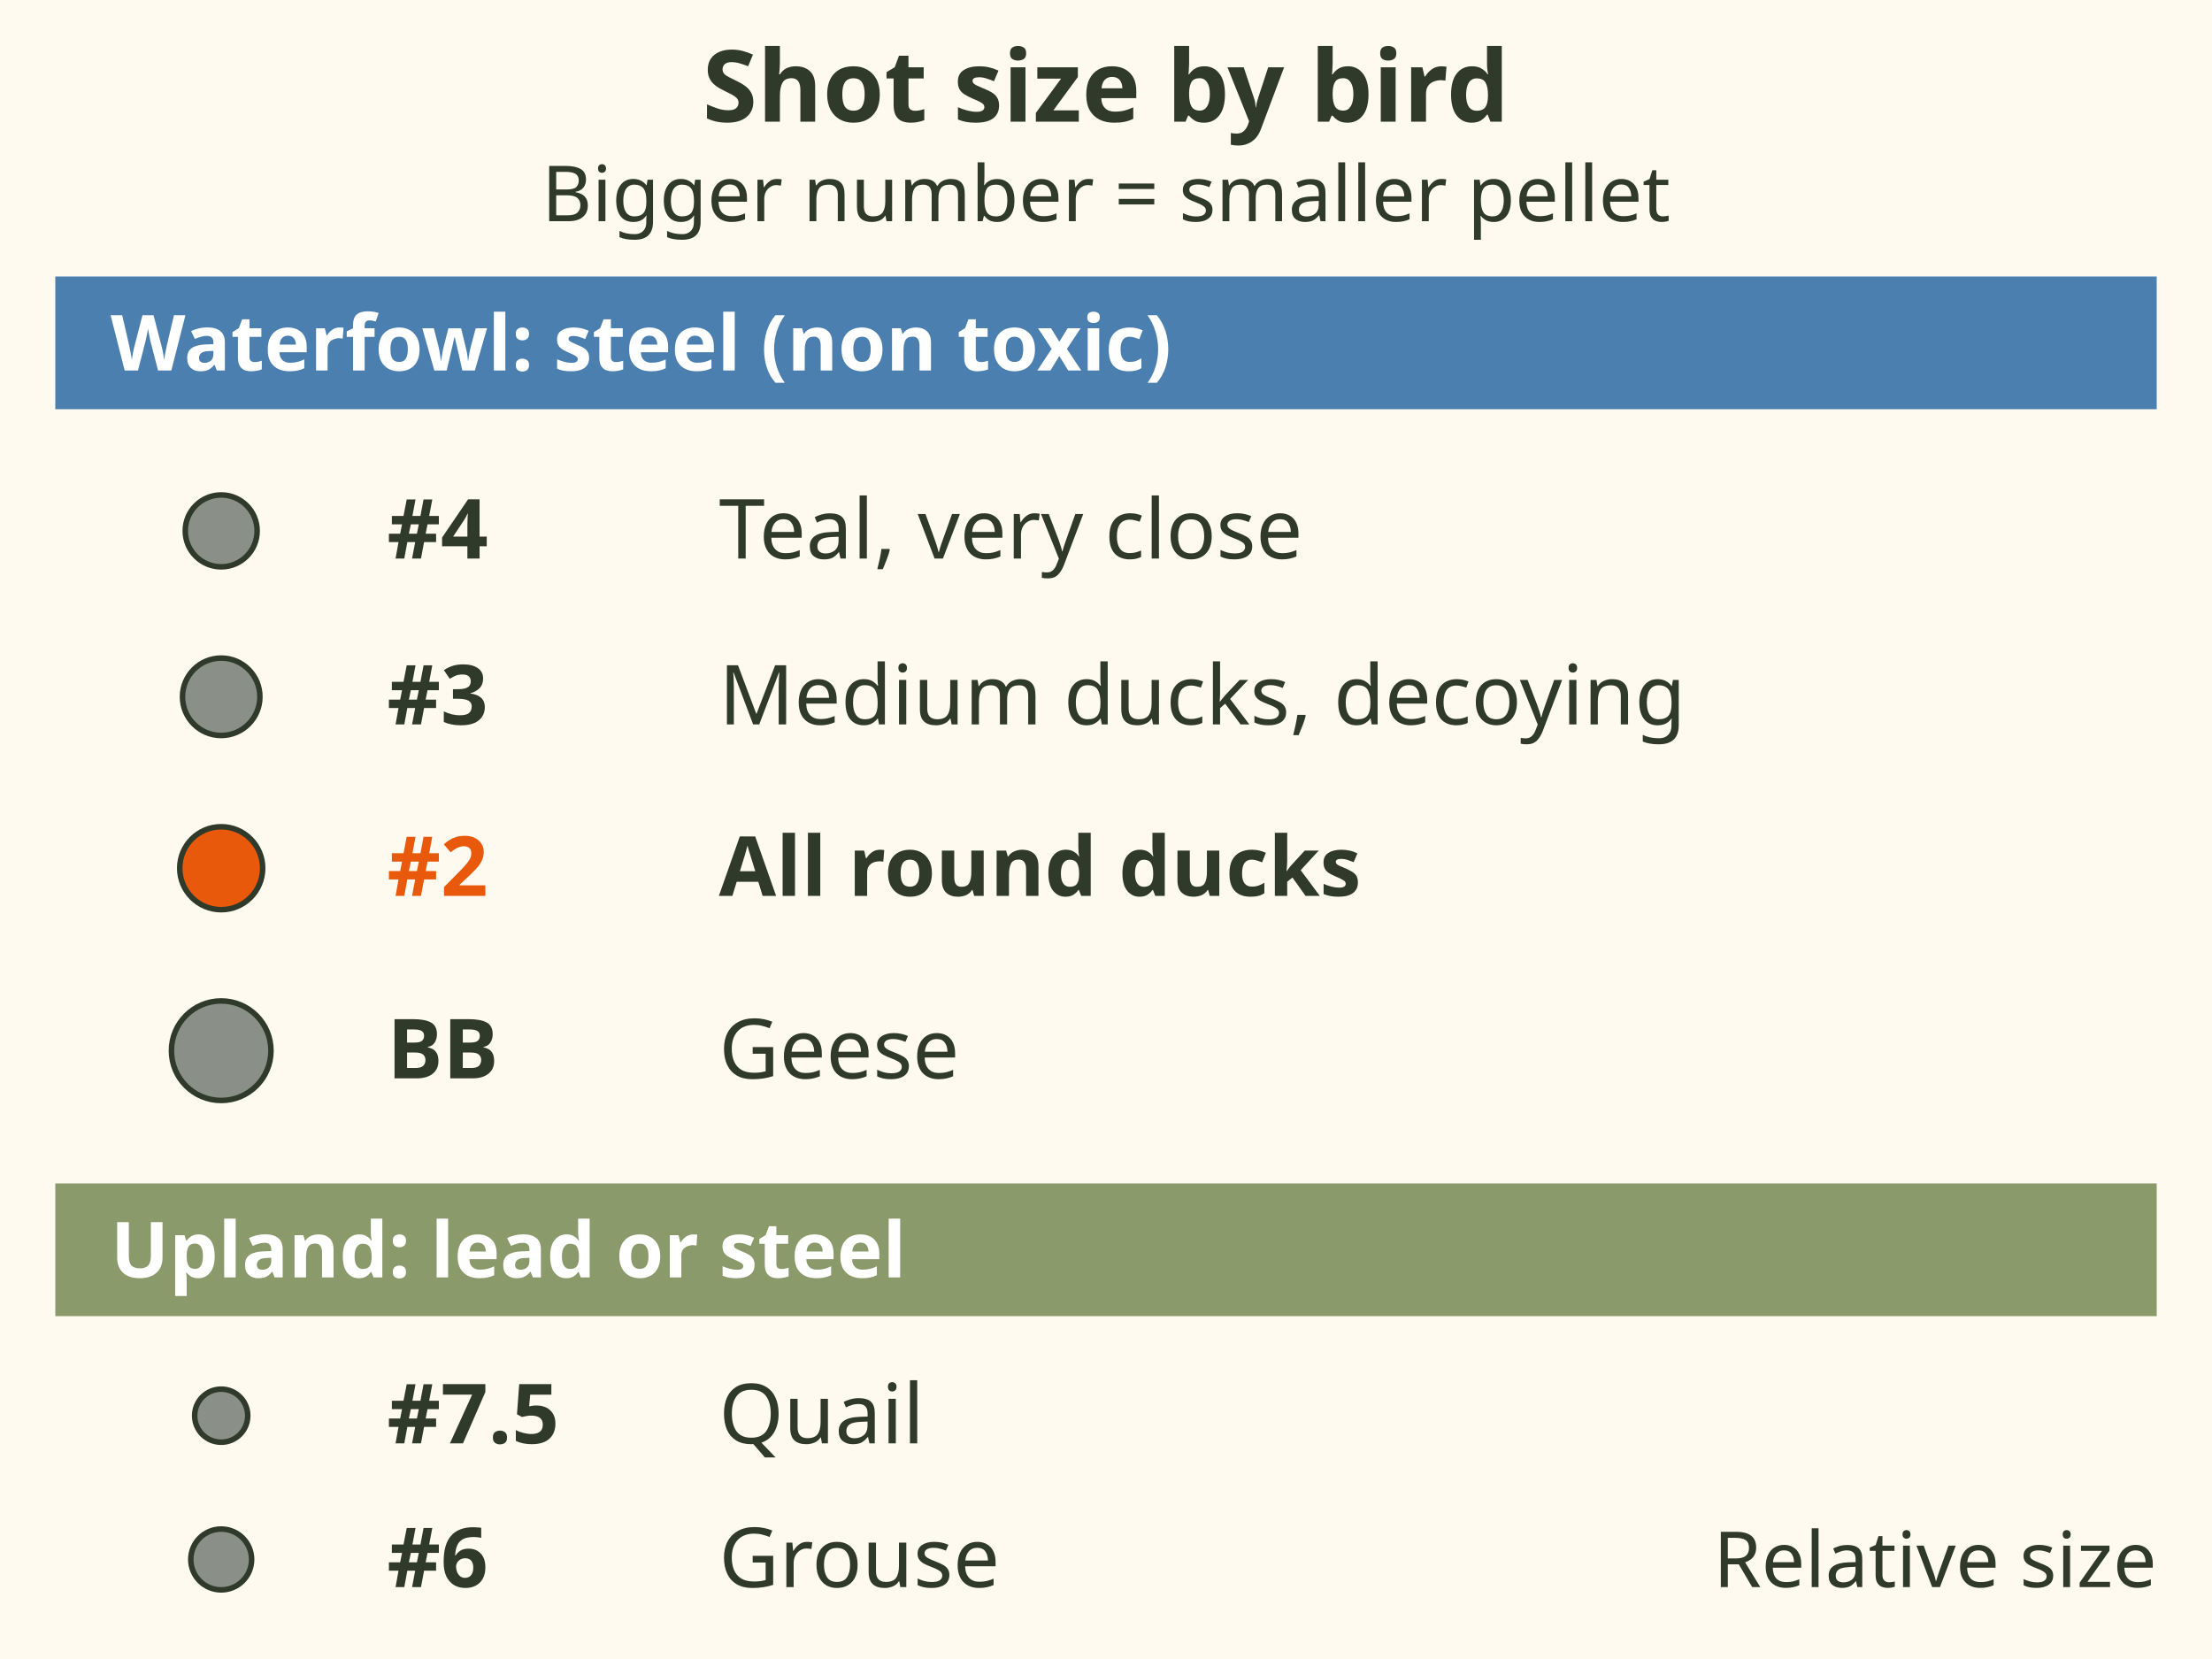
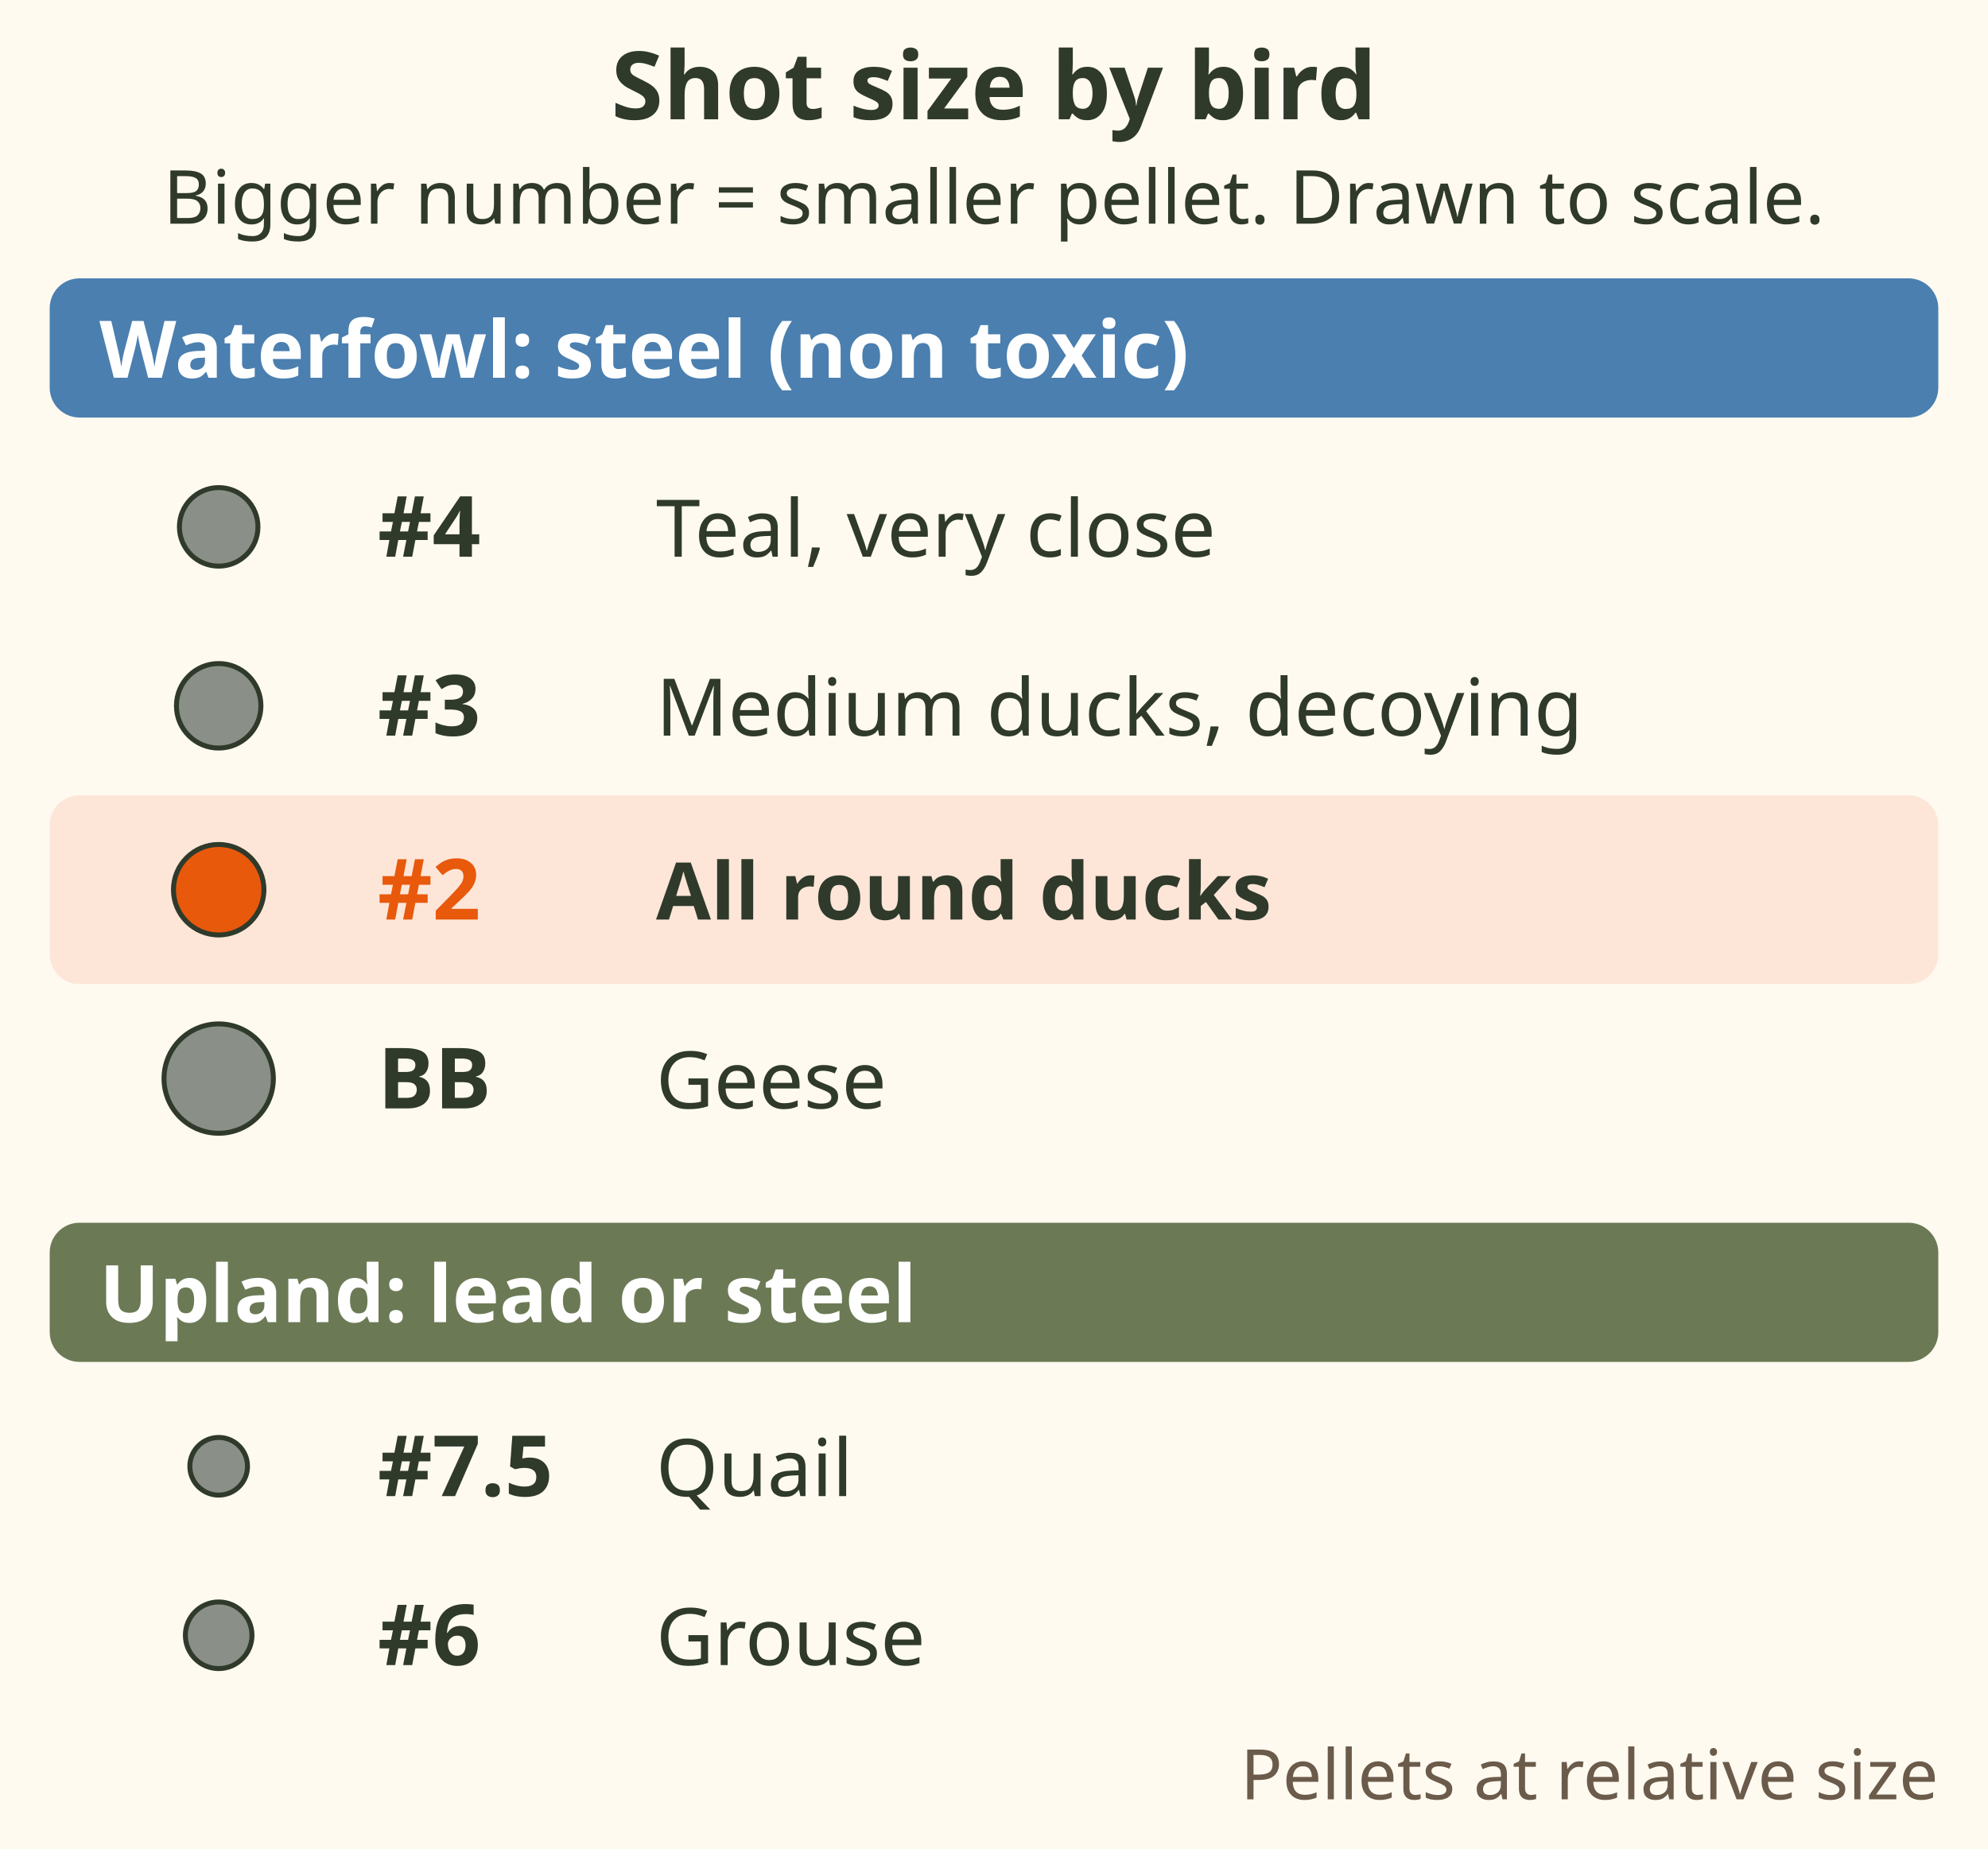
- <svg xmlns="http://www.w3.org/2000/svg" viewBox="0 0 400 300" font-family="sans-serif" role="img" aria-label="Shot size by bird, pellets drawn at relative size. Steel number 4 for teal and very close shots. Steel 3 for medium ducks and decoying birds. Steel 2 for all round ducks. Steel BB for geese. Upland: number 7.5 for quail, number 6 for grouse. Bigger number means smaller pellet.">
-   <rect width="400" height="300" fill="#fffaf0" />
-   <text x="200" y="22" font-size="18" font-weight="bold" fill="#2f3a2b" text-anchor="middle">Shot size by bird</text>
-   <text x="200" y="40" font-size="14" fill="#2f3a2b" text-anchor="middle">Bigger number = smaller pellet</text>
-   <rect x="10" y="50" width="380" height="24" fill="#4a7fb0" />
-   <text x="20" y="67" font-size="14" font-weight="bold" fill="#fff">Waterfowl: steel (non toxic)</text>
-   <g font-size="15" fill="#2f3a2b">
-     <circle cx="40" cy="96" r="6.5" fill="#8a8f88" stroke="#2f3a2b" />
-     <text x="70" y="101" font-weight="bold">#4</text>
-     <text x="130" y="101">Teal, very close</text>
-     <circle cx="40" cy="126" r="7" fill="#8a8f88" stroke="#2f3a2b" />
-     <text x="70" y="131" font-weight="bold">#3</text>
-     <text x="130" y="131">Medium ducks, decoying</text>
-     <circle cx="40" cy="157" r="7.5" fill="#e8590c" stroke="#2f3a2b" />
-     <text x="70" y="162" font-weight="bold" fill="#e8590c">#2</text>
-     <text x="130" y="162" font-weight="bold">All round ducks</text>
-     <circle cx="40" cy="190" r="9" fill="#8a8f88" stroke="#2f3a2b" />
-     <text x="70" y="195" font-weight="bold">BB</text>
-     <text x="130" y="195">Geese</text>
+ <svg xmlns="http://www.w3.org/2000/svg" viewBox="0 0 400 372" font-family="sans-serif" role="img" aria-label="Shot size by bird, pellets drawn at relative size. Steel number 4 for teal and very close shots. Steel 3 for medium ducks and decoying birds. Steel 2 for all round ducks. Steel BB for geese. Upland: number 7.5 for quail, number 6 for grouse. Bigger number means smaller pellet.">
+   <rect width="400" height="372" fill="#fffaf0" />
+   <text x="200" y="24" font-size="19" font-weight="bold" fill="#2f3a2b" text-anchor="middle">Shot size by bird</text>
+   <text x="200" y="45" font-size="15" fill="#2f3a2b" text-anchor="middle">Bigger number = smaller pellet. Drawn to scale.</text>
+   <g data-tip="Non toxic only|Ducks, geese, coots and snipe: steel, bismuth, tungsten or tin. No lead in your pockets or boat.">
+     <rect x="10" y="56" width="380" height="28" rx="6" fill="#4a7fb0" />
+     <text x="20" y="76" font-size="16" font-weight="bold" fill="#ffffff">Waterfowl: steel (non toxic)</text>
  </g>
-   <rect x="10" y="214" width="380" height="24" fill="#8a9a6b" />
-   <text x="20" y="231" font-size="14" font-weight="bold" fill="#fff">Upland: lead or steel</text>
-   <g font-size="15" fill="#2f3a2b">
-     <circle cx="40" cy="256" r="4.8" fill="#8a8f88" stroke="#2f3a2b" />
-     <text x="70" y="261" font-weight="bold">#7.5</text>
-     <text x="130" y="261">Quail</text>
-     <circle cx="40" cy="282" r="5.5" fill="#8a8f88" stroke="#2f3a2b" />
-     <text x="70" y="287" font-weight="bold">#6</text>
-     <text x="130" y="287">Grouse</text>
+   <g data-tip="Steel 4|Teal and very close shots. Teal over decoys: steel 4 to 6.">
+     <rect x="10" y="88" width="380" height="36" fill="#fffaf0" />
+     <circle cx="44" cy="106" r="7.9" fill="#8a8f88" stroke="#2f3a2b" />
+     <text x="76" y="112" font-size="17" font-weight="bold" fill="#2f3a2b">#4</text>
+     <text x="132" y="112" font-size="16" fill="#2f3a2b">Teal, very close</text>
  </g>
-   <text x="390" y="287" font-size="14" fill="#2f3a2b" text-anchor="end">Relative size</text>
+   <g data-tip="Steel 3|Medium ducks and close decoying birds.">
+     <rect x="10" y="124" width="380" height="36" fill="#fffaf0" />
+     <circle cx="44" cy="142" r="8.5" fill="#8a8f88" stroke="#2f3a2b" />
+     <text x="76" y="148" font-size="17" font-weight="bold" fill="#2f3a2b">#3</text>
+     <text x="132" y="148" font-size="16" fill="#2f3a2b">Medium ducks, decoying</text>
+   </g>
+   <g data-tip="Steel 2: the all round load|The all round duck load. Steel is lighter than lead, so go two sizes bigger than the old lead advice. Max range for you: 35 m (38 yd) (Tip).">
+     <rect x="10" y="160" width="380" height="38" rx="6" fill="#fde6d8" />
+     <circle cx="44" cy="179" r="9.1" fill="#e8590c" stroke="#2f3a2b" />
+     <text x="76" y="185" font-size="17" font-weight="bold" fill="#e8590c">#2</text>
+     <text x="132" y="185" font-size="16" font-weight="bold" fill="#2f3a2b">All round ducks</text>
+   </g>
+   <g data-tip="Steel BB|The all round pellet for large Canada geese. BBB and T for longer shots. Aim at the head, not the whole bird (Tip).">
+     <rect x="10" y="198" width="380" height="38" fill="#fffaf0" />
+     <circle cx="44" cy="217" r="11" fill="#8a8f88" stroke="#2f3a2b" />
+     <text x="76" y="223" font-size="17" font-weight="bold" fill="#2f3a2b">BB</text>
+     <text x="132" y="223" font-size="16" fill="#2f3a2b">Geese</text>
+   </g>
+   <g data-tip="Lead is legal for upland|Lead is legal for BC upland birds: grouse, ptarmigan, quail, partridge, pheasants and turkey. Hunting ducks the same day? Carry only steel (Tip).">
+     <rect x="10" y="246" width="380" height="28" rx="6" fill="#6b7a55" />
+     <text x="20" y="266" font-size="16" font-weight="bold" fill="#ffffff">Upland: lead or steel</text>
+   </g>
+   <g data-tip="Quail: #7.5|1 to 1 1/8 ounce loads. A .22 is not legal for quail: use the shotgun.">
+     <rect x="10" y="278" width="380" height="34" fill="#fffaf0" />
+     <circle cx="44" cy="295" r="5.8" fill="#8a8f88" stroke="#2f3a2b" />
+     <text x="76" y="301" font-size="17" font-weight="bold" fill="#2f3a2b">#7.5</text>
+     <text x="132" y="301" font-size="16" fill="#2f3a2b">Quail</text>
+   </g>
+   <g data-tip="Grouse: #6|1 to 1 1/8 ounce loads. A .22 is legal for grouse too: head shots only (Tip).">
+     <rect x="10" y="312" width="380" height="34" fill="#fffaf0" />
+     <circle cx="44" cy="329" r="6.7" fill="#8a8f88" stroke="#2f3a2b" />
+     <text x="76" y="335" font-size="17" font-weight="bold" fill="#2f3a2b">#6</text>
+     <text x="132" y="335" font-size="16" fill="#2f3a2b">Grouse</text>
+   </g>
+   <text x="390" y="362" font-size="14" fill="#6b5b4b" text-anchor="end">Pellets at relative size</text>
</svg>
